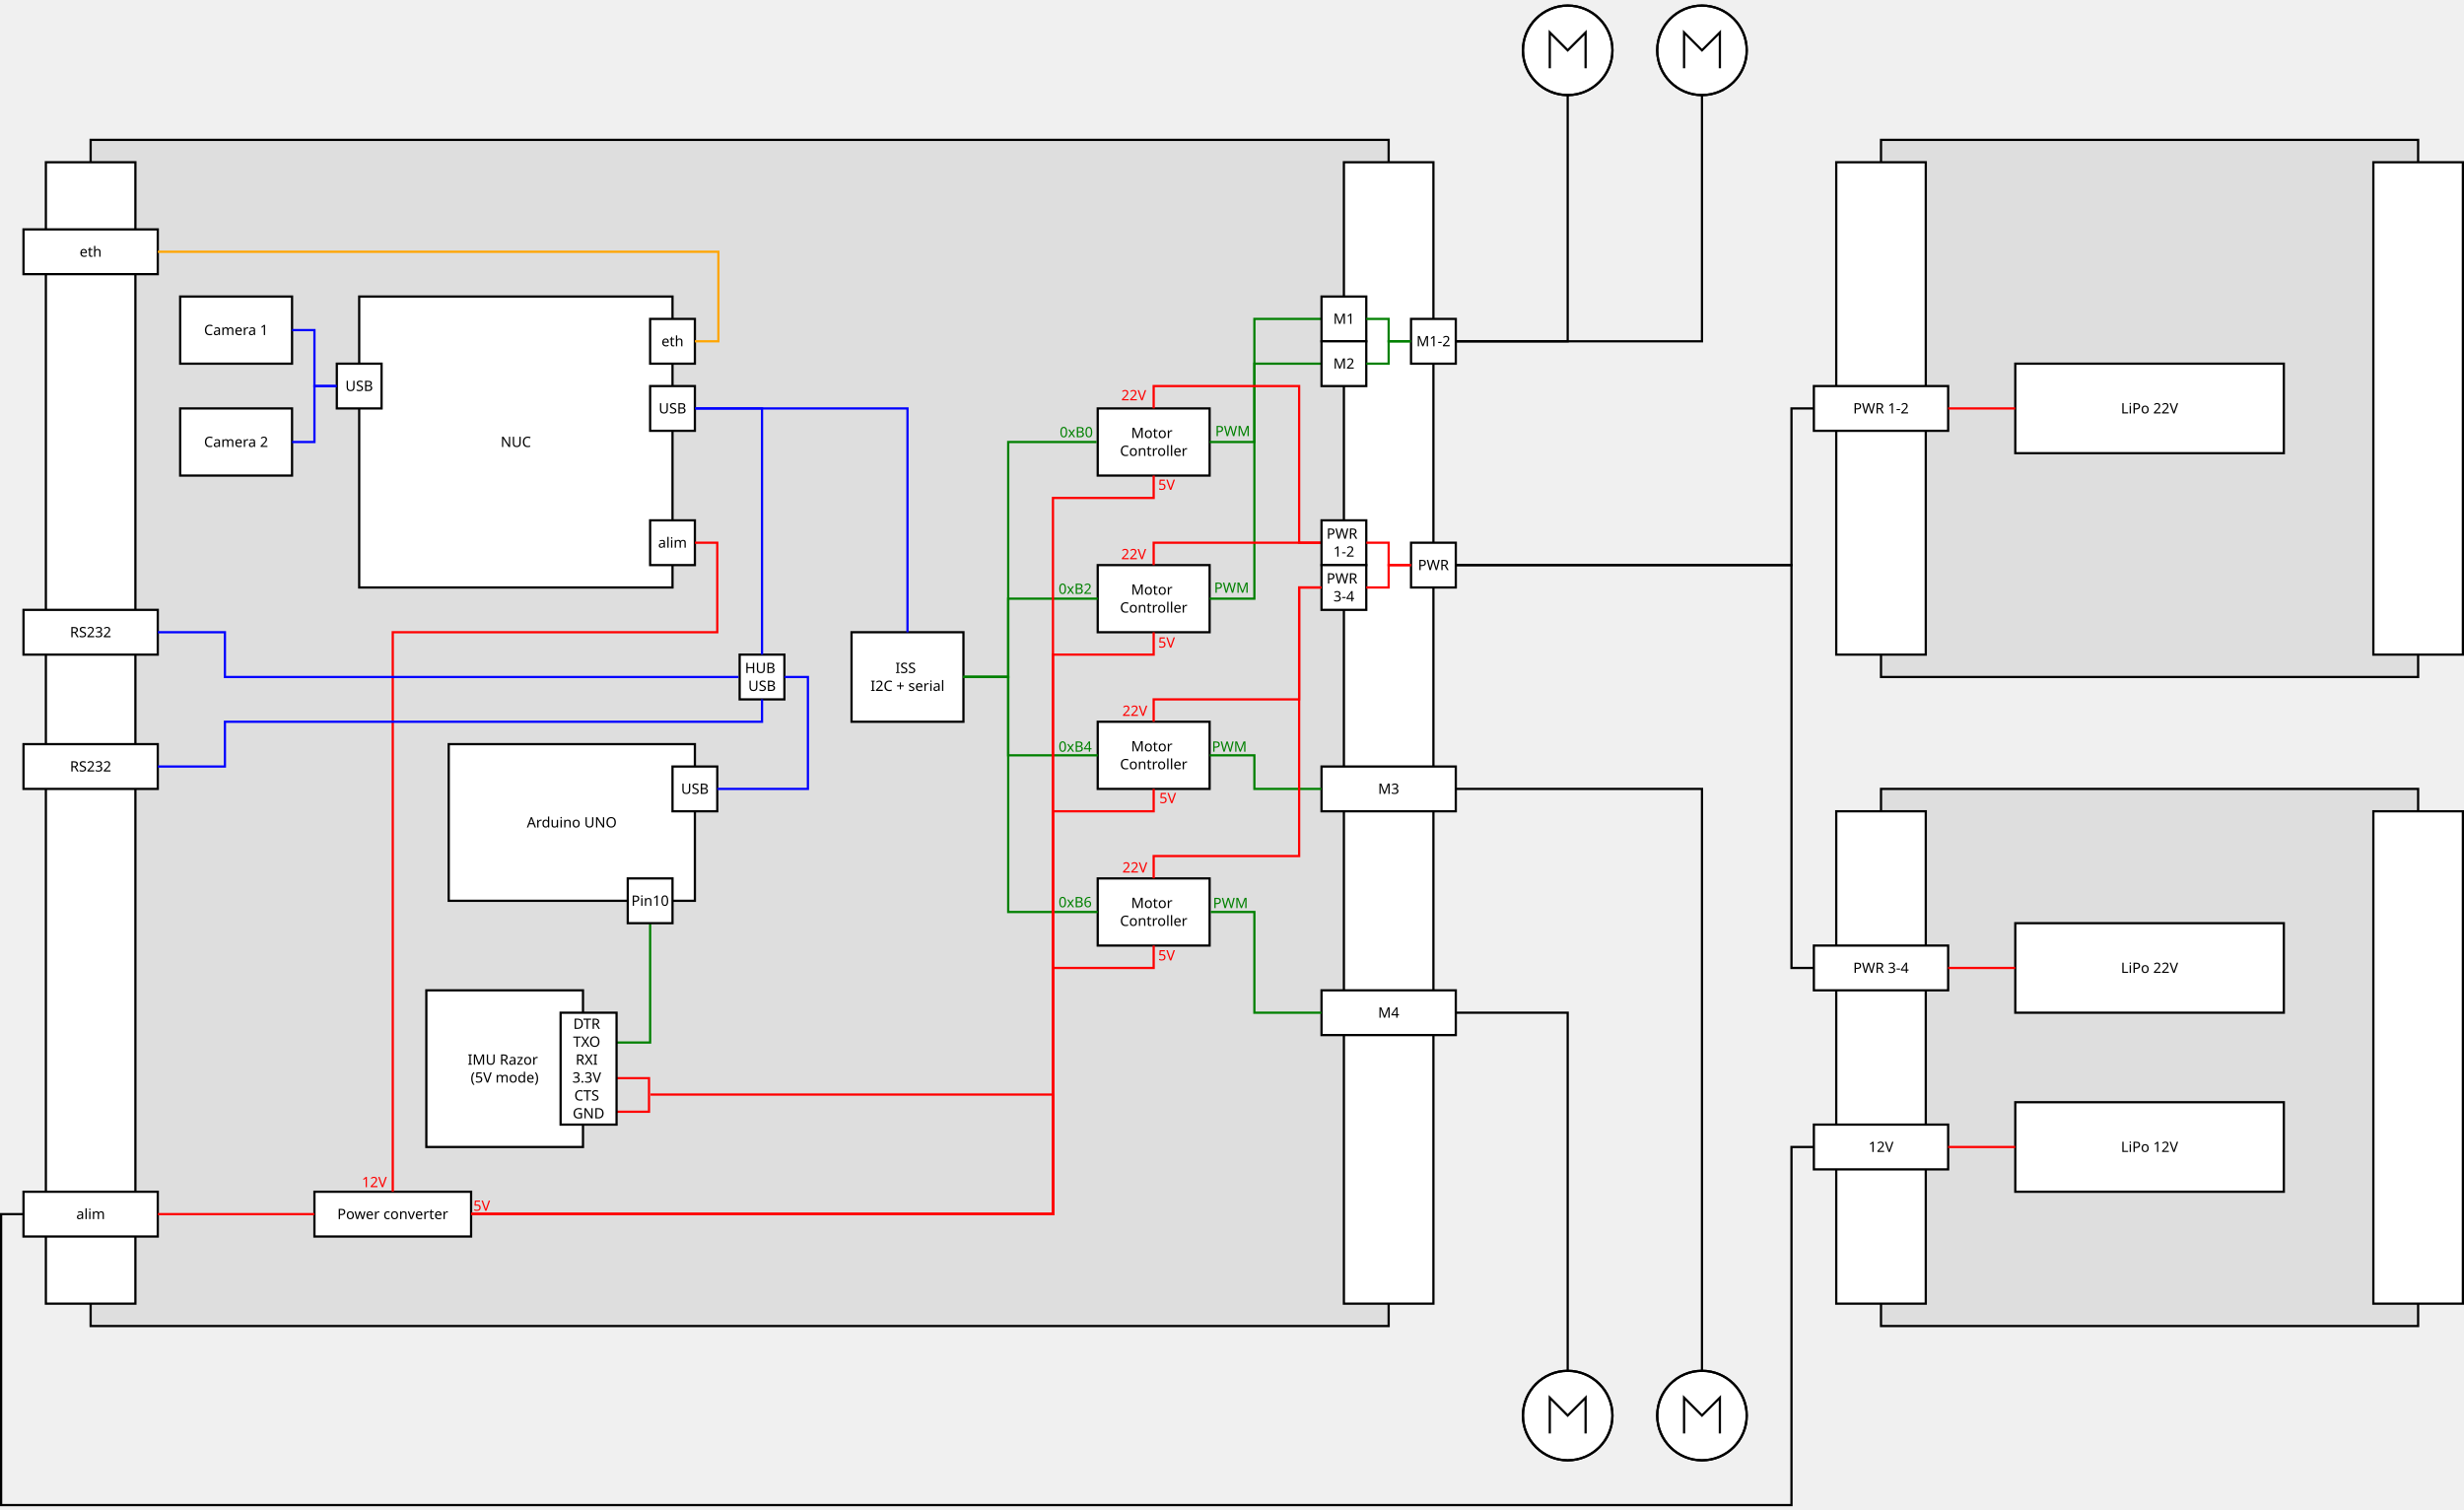
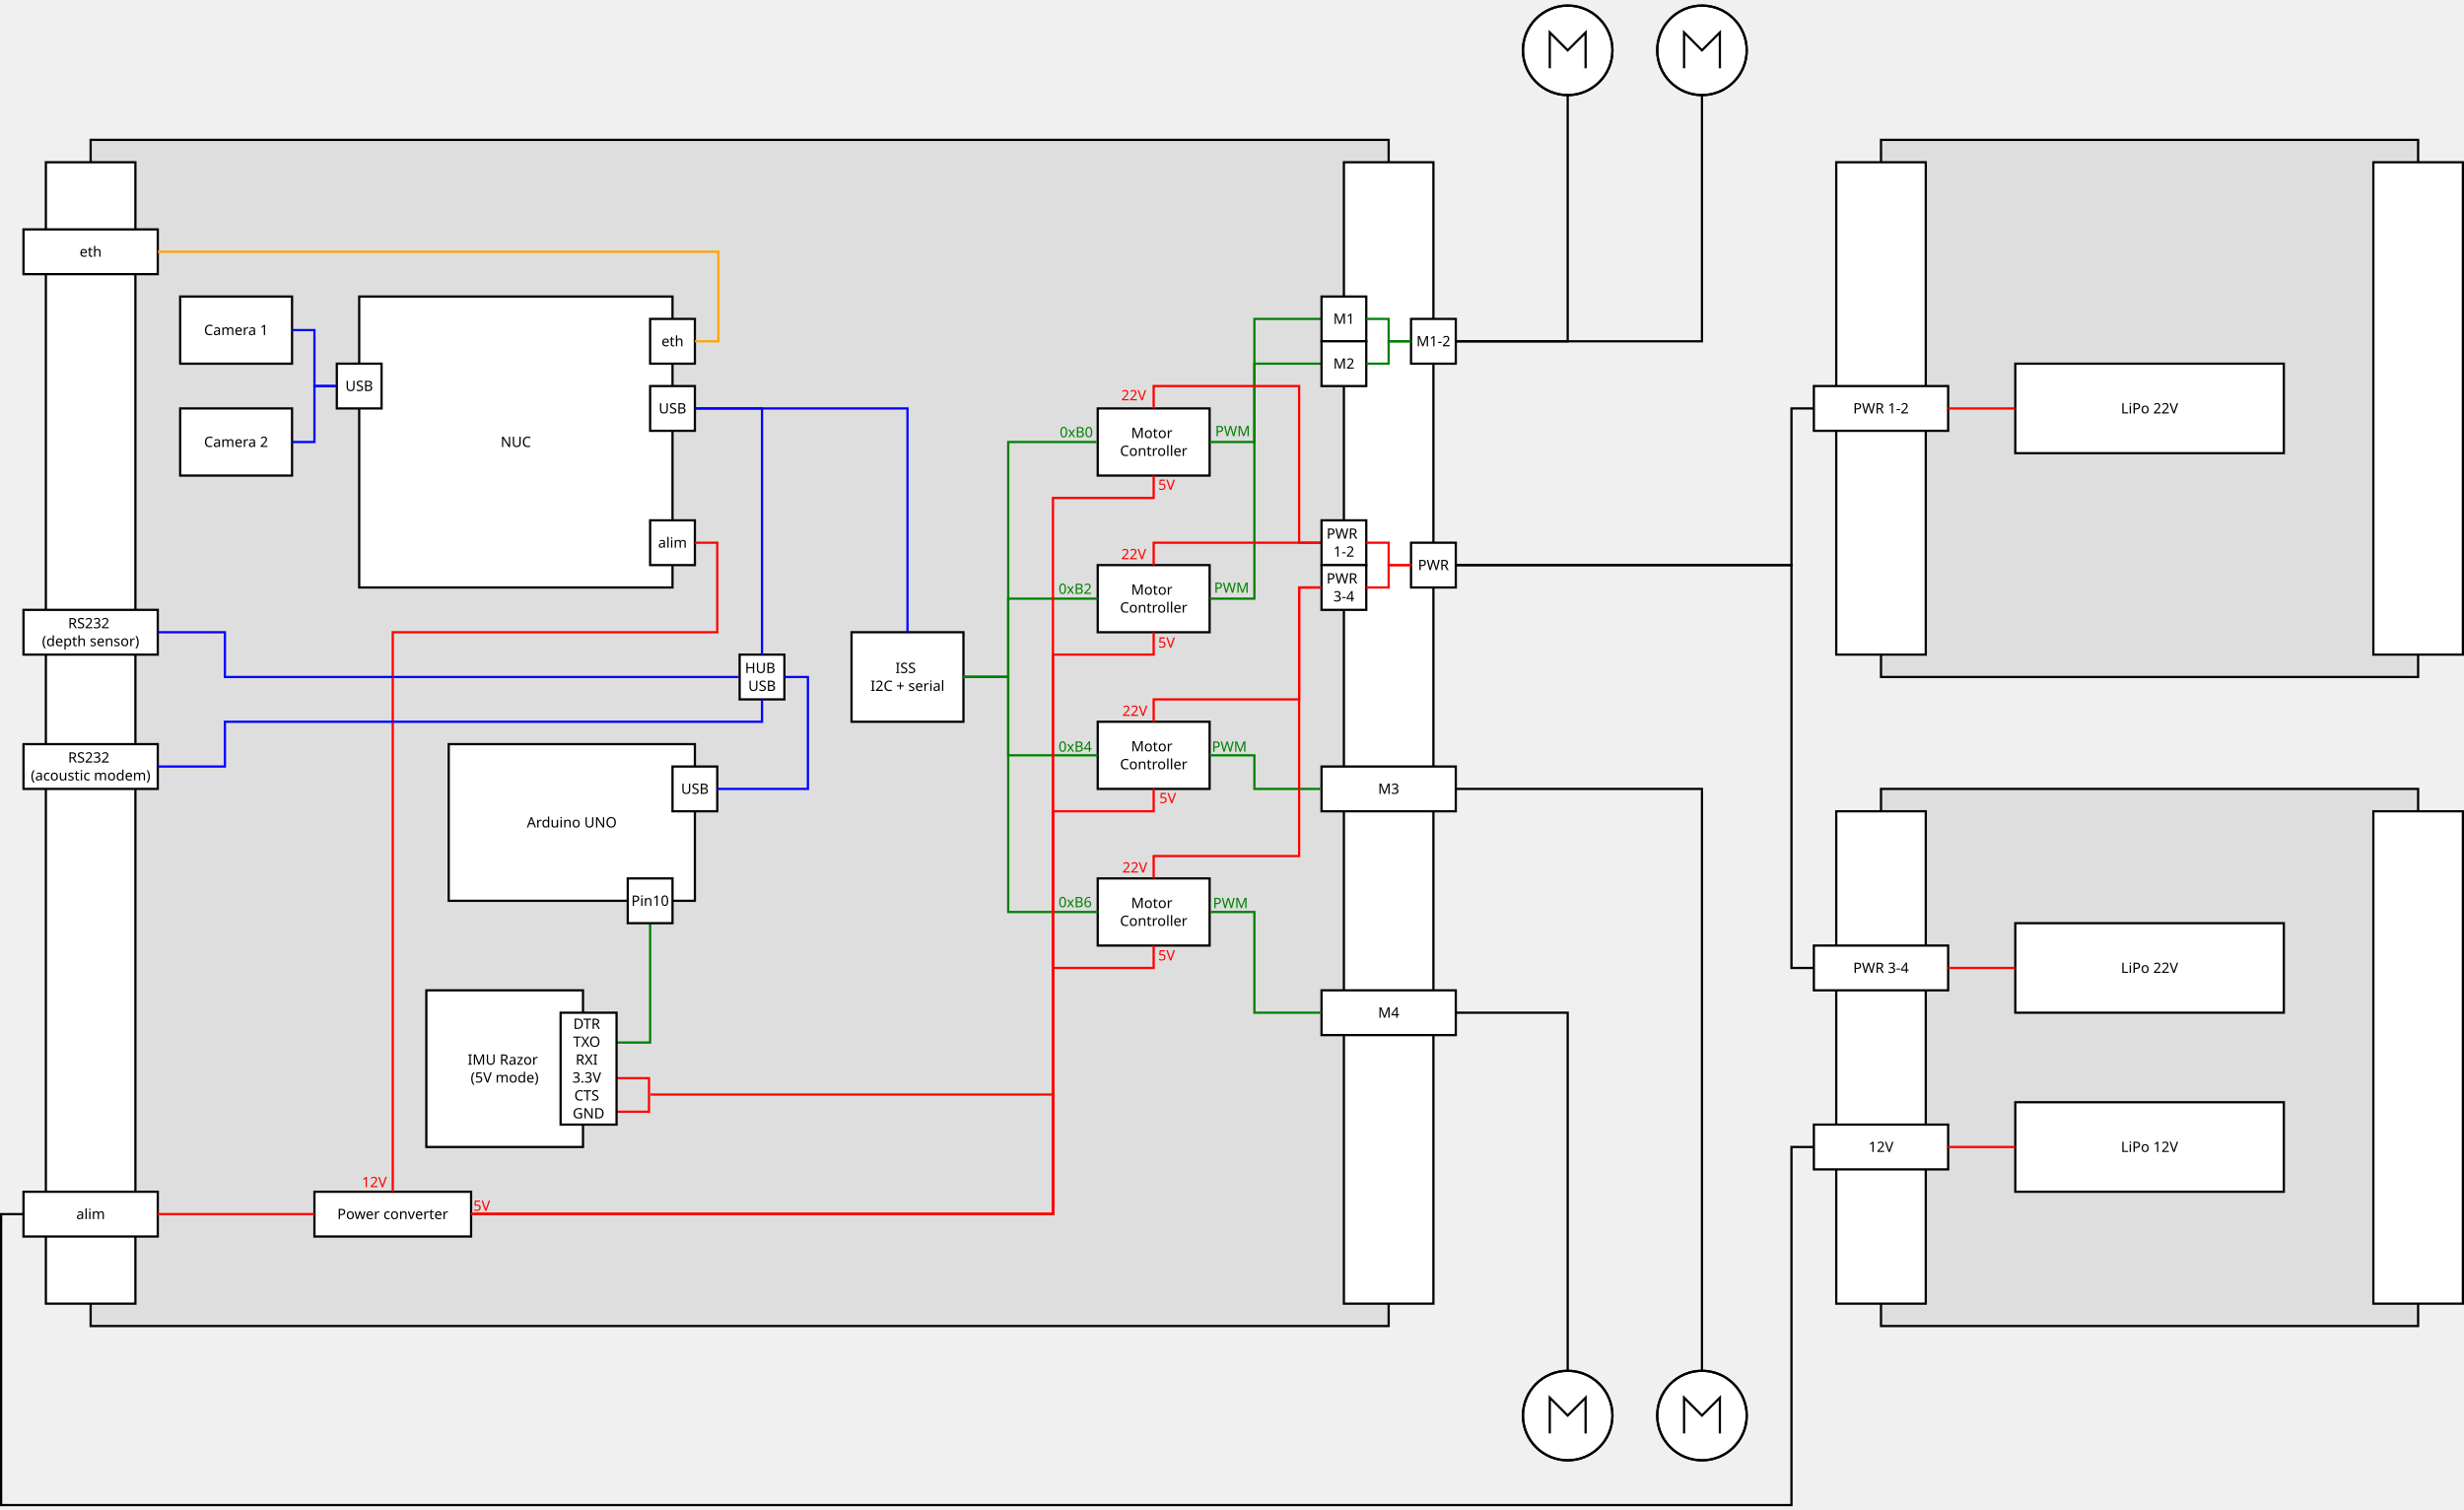
<svg xmlns="http://www.w3.org/2000/svg" width="111cm" height="68cm" viewBox="279 -102 2202 1343">
  <g>
    <rect style="fill: #dedede" x="1960" y="600" width="480" height="480" />
    <rect style="fill: none; fill-opacity:0; stroke-width: 2; stroke: #000000" x="1960" y="600" width="480" height="480" />
  </g>
  <g>
    <rect style="fill: #dedede" x="1960" y="20" width="480" height="480" />
    <rect style="fill: none; fill-opacity:0; stroke-width: 2; stroke: #000000" x="1960" y="20" width="480" height="480" />
  </g>
  <g>
    <rect style="fill: #dedede" x="360" y="20" width="1160" height="1060" />
    <rect style="fill: none; fill-opacity:0; stroke-width: 2; stroke: #000000" x="360" y="20" width="1160" height="1060" />
  </g>
  <polyline style="fill: none; fill-opacity:0; stroke-width: 2; stroke: #ff0000" points="825,858.5 859,858.5 859,888.5 823,888.5 " />
  <polyline style="fill: none; fill-opacity:0; stroke-width: 2; stroke: #008000" points="860,720 860,826.646 798.348,826.646 " />
  <g>
    <rect style="fill: #ffffff" x="600" y="160" width="280" height="260" />
    <rect style="fill: none; fill-opacity:0; stroke-width: 2; stroke: #000000" x="600" y="160" width="280" height="260" />
  </g>
  <text font-size="12.8" style="fill: #000000;text-anchor:middle;font-family:sans-serif;font-style:normal;font-weight:normal" x="740" y="294.45">
    <tspan x="740" y="294.45">NUC</tspan>
  </text>
  <g>
    <rect style="fill: #ffffff" x="580" y="220" width="40" height="40" />
    <rect style="fill: none; fill-opacity:0; stroke-width: 2; stroke: #000000" x="580" y="220" width="40" height="40" />
  </g>
  <text font-size="12.8" style="fill: #000000;text-anchor:middle;font-family:sans-serif;font-style:normal;font-weight:normal" x="600" y="244.45">
    <tspan x="600" y="244.45">USB</tspan>
  </text>
  <g>
    <rect style="fill: #ffffff" x="860" y="360" width="40" height="40" />
    <rect style="fill: none; fill-opacity:0; stroke-width: 2; stroke: #000000" x="860" y="360" width="40" height="40" />
  </g>
  <text font-size="12.8" style="fill: #000000;text-anchor:middle;font-family:sans-serif;font-style:normal;font-weight:normal" x="880" y="384.45">
    <tspan x="880" y="384.45">alim</tspan>
  </text>
  <g>
    <rect style="fill: #ffffff" x="860" y="180" width="40" height="40" />
    <rect style="fill: none; fill-opacity:0; stroke-width: 2; stroke: #000000" x="860" y="180" width="40" height="40" />
  </g>
  <text font-size="12.8" style="fill: #000000;text-anchor:middle;font-family:sans-serif;font-style:normal;font-weight:normal" x="880" y="204.45">
    <tspan x="880" y="204.45">eth</tspan>
  </text>
  <g>
    <rect style="fill: #ffffff" x="860" y="240" width="40" height="40" />
    <rect style="fill: none; fill-opacity:0; stroke-width: 2; stroke: #000000" x="860" y="240" width="40" height="40" />
  </g>
  <text font-size="12.8" style="fill: #000000;text-anchor:middle;font-family:sans-serif;font-style:normal;font-weight:normal" x="880" y="264.45">
    <tspan x="880" y="264.45">USB</tspan>
  </text>
  <g>
    <rect style="fill: #ffffff" x="940" y="480" width="40" height="40" />
    <rect style="fill: none; fill-opacity:0; stroke-width: 2; stroke: #000000" x="940" y="480" width="40" height="40" />
  </g>
  <text font-size="12.8" style="fill: #000000;text-anchor:middle;font-family:sans-serif;font-style:normal;font-weight:normal" x="960" y="496.45">
    <tspan x="960" y="496.45">HUB</tspan>
    <tspan x="960" y="512.45">USB</tspan>
  </text>
  <g>
    <rect style="fill: #ffffff" x="320" y="40" width="80" height="1020" />
    <rect style="fill: none; fill-opacity:0; stroke-width: 2; stroke: #000000" x="320" y="40" width="80" height="1020" />
  </g>
  <g>
    <rect style="fill: #ffffff" x="300" y="100" width="120" height="40" />
    <rect style="fill: none; fill-opacity:0; stroke-width: 2; stroke: #000000" x="300" y="100" width="120" height="40" />
  </g>
  <text font-size="12.8" style="fill: #000000;text-anchor:middle;font-family:sans-serif;font-style:normal;font-weight:normal" x="360" y="124.45">
    <tspan x="360" y="124.45">eth</tspan>
  </text>
  <polyline style="fill: none; fill-opacity:0; stroke-width: 2; stroke: #ffa500" points="420,120 921,120 921,200 900,200 " />
  <g>
    <rect style="fill: #ffffff" x="680" y="560" width="220" height="140" />
    <rect style="fill: none; fill-opacity:0; stroke-width: 2; stroke: #000000" x="680" y="560" width="220" height="140" />
  </g>
  <text font-size="12.8" style="fill: #000000;text-anchor:middle;font-family:sans-serif;font-style:normal;font-weight:normal" x="790" y="634.45">
    <tspan x="790" y="634.45">Arduino UNO</tspan>
  </text>
  <g>
    <rect style="fill: #ffffff" x="880" y="580" width="40" height="40" />
    <rect style="fill: none; fill-opacity:0; stroke-width: 2; stroke: #000000" x="880" y="580" width="40" height="40" />
  </g>
  <text font-size="12.8" style="fill: #000000;text-anchor:middle;font-family:sans-serif;font-style:normal;font-weight:normal" x="900" y="604.45">
    <tspan x="900" y="604.45">USB</tspan>
  </text>
  <polyline style="fill: none; fill-opacity:0; stroke-width: 2; stroke: #0000ff" points="980,500 1001,500 1001,600 920,600 " />
  <g>
    <rect style="fill: #ffffff" x="840" y="680" width="40" height="40" />
    <rect style="fill: none; fill-opacity:0; stroke-width: 2; stroke: #000000" x="840" y="680" width="40" height="40" />
  </g>
  <text font-size="12.8" style="fill: #000000;text-anchor:middle;font-family:sans-serif;font-style:normal;font-weight:normal" x="860" y="704.45">
    <tspan x="860" y="704.45">Pin10</tspan>
  </text>
  <text font-size="12.8" style="fill: #000000;text-anchor:start;font-family:sans-serif;font-style:normal;font-weight:normal" x="740" y="290">
    <tspan x="740" y="290" />
  </text>
  <g>
    <rect style="fill: #ffffff" x="660" y="780" width="140" height="140" />
    <rect style="fill: none; fill-opacity:0; stroke-width: 2; stroke: #000000" x="660" y="780" width="140" height="140" />
  </g>
  <g>
    <rect style="fill: #ffffff" x="780" y="800" width="50" height="100" />
    <rect style="fill: none; fill-opacity:0; stroke-width: 2; stroke: #000000" x="780" y="800" width="50" height="100" />
  </g>
  <text font-size="12.8" style="fill: #000000;text-anchor:middle;font-family:sans-serif;font-style:normal;font-weight:normal" x="805" y="814.45">
    <tspan x="805" y="814.45">DTR</tspan>
    <tspan x="805" y="830.45">TXO</tspan>
    <tspan x="805" y="846.45">RXI</tspan>
    <tspan x="805" y="862.45">3.3V</tspan>
    <tspan x="805" y="878.45">CTS</tspan>
    <tspan x="805" y="894.45">GND</tspan>
  </text>
  <g>
    <rect style="fill: #ffffff" x="440" y="160" width="100" height="60" />
    <rect style="fill: none; fill-opacity:0; stroke-width: 2; stroke: #000000" x="440" y="160" width="100" height="60" />
  </g>
  <text font-size="12.8" style="fill: #000000;text-anchor:middle;font-family:sans-serif;font-style:normal;font-weight:normal" x="490" y="194.45">
    <tspan x="490" y="194.45">Camera 1</tspan>
  </text>
  <g>
    <rect style="fill: #ffffff" x="440" y="260" width="100" height="60" />
    <rect style="fill: none; fill-opacity:0; stroke-width: 2; stroke: #000000" x="440" y="260" width="100" height="60" />
  </g>
  <text font-size="12.8" style="fill: #000000;text-anchor:middle;font-family:sans-serif;font-style:normal;font-weight:normal" x="490" y="294.45">
    <tspan x="490" y="294.45">Camera 2</tspan>
  </text>
  <polyline style="fill: none; fill-opacity:0; stroke-width: 2; stroke: #0000ff" points="540,190 560,190 560,240 579.023,240 " />
  <polyline style="fill: none; fill-opacity:0; stroke-width: 2; stroke: #0000ff" points="540,290 560,290 560,240 580,240 " />
  <g>
    <rect style="fill: #ffffff" x="300" y="560" width="120" height="40" />
    <rect style="fill: none; fill-opacity:0; stroke-width: 2; stroke: #000000" x="300" y="560" width="120" height="40" />
  </g>
  <g>
    <rect style="fill: #ffffff" x="300" y="960" width="120" height="40" />
    <rect style="fill: none; fill-opacity:0; stroke-width: 2; stroke: #000000" x="300" y="960" width="120" height="40" />
  </g>
  <text font-size="12.8" style="fill: #000000;text-anchor:middle;font-family:sans-serif;font-style:normal;font-weight:normal" x="360" y="984.45">
    <tspan x="360" y="984.45">alim</tspan>
  </text>
  <g>
    <rect style="fill: #ffffff" x="560" y="960" width="140" height="40" />
    <rect style="fill: none; fill-opacity:0; stroke-width: 2; stroke: #000000" x="560" y="960" width="140" height="40" />
  </g>
  <text font-size="12.8" style="fill: #000000;text-anchor:middle;font-family:sans-serif;font-style:normal;font-weight:normal" x="630" y="984.45">
    <tspan x="630" y="984.45">Power converter</tspan>
  </text>
  <line style="fill: none; fill-opacity:0; stroke-width: 2; stroke: #ff0000" x1="420" y1="980" x2="560" y2="980" />
  <text font-size="12.8" style="fill: #000000;text-anchor:middle;font-family:sans-serif;font-style:normal;font-weight:normal" x="730" y="846.45">
    <tspan x="730" y="846.45">IMU Razor</tspan>
    <tspan x="730" y="862.45">(5V mode)</tspan>
  </text>
  <polyline style="fill: none; fill-opacity:0; stroke-width: 2; stroke: #ff0000" points="700,980 1220,980 1220,873.146 860.348,873.146 " />
-   <text font-size="12.8" style="fill: #000000;text-anchor:middle;font-family:sans-serif;font-style:normal;font-weight:normal" x="360" y="584.45">
-     <tspan x="360" y="584.45">RS232</tspan>
-   </text>
  <g>
    <rect style="fill: #ffffff" x="300" y="440" width="120" height="40" />
    <rect style="fill: none; fill-opacity:0; stroke-width: 2; stroke: #000000" x="300" y="440" width="120" height="40" />
  </g>
-   <text font-size="12.8" style="fill: #000000;text-anchor:middle;font-family:sans-serif;font-style:normal;font-weight:normal" x="360" y="464.45">
-     <tspan x="360" y="464.45">RS232</tspan>
-   </text>
  <polyline style="fill: none; fill-opacity:0; stroke-width: 2; stroke: #ff0000" points="900,380 920,380 920,460 630,460 630,960 " />
  <g>
    <rect style="fill: #ffffff" x="1040" y="460" width="100" height="80" />
    <rect style="fill: none; fill-opacity:0; stroke-width: 2; stroke: #000000" x="1040" y="460" width="100" height="80" />
  </g>
  <polyline style="fill: none; fill-opacity:0; stroke-width: 2; stroke: #0000ff" points="901.001,260 1090,260 1090,460 " />
  <text font-size="12.8" style="fill: #000000;text-anchor:middle;font-family:sans-serif;font-style:normal;font-weight:normal" x="1090" y="496.45">
    <tspan x="1090" y="496.45">ISS</tspan>
    <tspan x="1090" y="512.45">I2C + serial</tspan>
  </text>
  <g>
    <rect style="fill: #ffffff" x="1260" y="260" width="100" height="60" />
    <rect style="fill: none; fill-opacity:0; stroke-width: 2; stroke: #000000" x="1260" y="260" width="100" height="60" />
  </g>
  <text font-size="12.8" style="fill: #000000;text-anchor:middle;font-family:sans-serif;font-style:normal;font-weight:normal" x="1310" y="286.45">
    <tspan x="1310" y="286.45">Motor</tspan>
    <tspan x="1310" y="302.45">Controller</tspan>
  </text>
  <g>
    <rect style="fill: #ffffff" x="1260" y="400" width="100" height="60" />
    <rect style="fill: none; fill-opacity:0; stroke-width: 2; stroke: #000000" x="1260" y="400" width="100" height="60" />
  </g>
  <text font-size="12.8" style="fill: #000000;text-anchor:middle;font-family:sans-serif;font-style:normal;font-weight:normal" x="1310" y="426.45">
    <tspan x="1310" y="426.45">Motor</tspan>
    <tspan x="1310" y="442.45">Controller</tspan>
  </text>
  <g>
    <rect style="fill: #ffffff" x="1260" y="540" width="100" height="60" />
    <rect style="fill: none; fill-opacity:0; stroke-width: 2; stroke: #000000" x="1260" y="540" width="100" height="60" />
  </g>
  <text font-size="12.8" style="fill: #000000;text-anchor:middle;font-family:sans-serif;font-style:normal;font-weight:normal" x="1310" y="566.45">
    <tspan x="1310" y="566.45">Motor</tspan>
    <tspan x="1310" y="582.45">Controller</tspan>
  </text>
  <g>
    <rect style="fill: #ffffff" x="1260" y="680" width="100" height="60" />
    <rect style="fill: none; fill-opacity:0; stroke-width: 2; stroke: #000000" x="1260" y="680" width="100" height="60" />
  </g>
  <text font-size="12.8" style="fill: #000000;text-anchor:middle;font-family:sans-serif;font-style:normal;font-weight:normal" x="1310" y="706.45">
    <tspan x="1310" y="706.45">Motor</tspan>
    <tspan x="1310" y="722.45">Controller</tspan>
  </text>
  <polyline style="fill: none; fill-opacity:0; stroke-width: 2; stroke: #008000" points="1140,500 1180,500 1180,290 1259.01,290 " />
  <polyline style="fill: none; fill-opacity:0; stroke-width: 2; stroke: #008000" points="1140,500 1180,500 1180,430 1260,430 " />
  <polyline style="fill: none; fill-opacity:0; stroke-width: 2; stroke: #008000" points="1140,500 1180,500 1180,570 1260,570 " />
  <polyline style="fill: none; fill-opacity:0; stroke-width: 2; stroke: #008000" points="1140,500 1180,500 1180,710 1260,710 " />
  <polyline style="fill: none; fill-opacity:0; stroke-width: 2; stroke: #ff0000" points="700,980 1220,980 1220,760 1310,760 1310,740 " />
  <polyline style="fill: none; fill-opacity:0; stroke-width: 2; stroke: #ff0000" points="700,980 1220,980 1220,620 1310,620 1310,600 " />
  <polyline style="fill: none; fill-opacity:0; stroke-width: 2; stroke: #ff0000" points="700,980 1220,980 1220,480 1310,480 1310,460 " />
  <polyline style="fill: none; fill-opacity:0; stroke-width: 2; stroke: #ff0000" points="700,980 1220,980 1220,340 1310,340 1310,320 " />
  <g>
    <rect style="fill: #ffffff" x="1480" y="40" width="80" height="1020" />
    <rect style="fill: none; fill-opacity:0; stroke-width: 2; stroke: #000000" x="1480" y="40" width="80" height="1020" />
  </g>
  <g>
    <rect style="fill: #ffffff" x="1540" y="380" width="40" height="40" />
    <rect style="fill: none; fill-opacity:0; stroke-width: 2; stroke: #000000" x="1540" y="380" width="40" height="40" />
  </g>
  <text font-size="12.8" style="fill: #000000;text-anchor:middle;font-family:sans-serif;font-style:normal;font-weight:normal" x="1560" y="404.45">
    <tspan x="1560" y="404.45">PWR</tspan>
  </text>
  <g>
    <rect style="fill: #ffffff" x="1460" y="780" width="120" height="40" />
    <rect style="fill: none; fill-opacity:0; stroke-width: 2; stroke: #000000" x="1460" y="780" width="120" height="40" />
  </g>
  <g>
    <rect style="fill: #ffffff" x="1540" y="180" width="40" height="40" />
    <rect style="fill: none; fill-opacity:0; stroke-width: 2; stroke: #000000" x="1540" y="180" width="40" height="40" />
  </g>
  <g>
    <rect style="fill: #ffffff" x="1460" y="580" width="120" height="40" />
    <rect style="fill: none; fill-opacity:0; stroke-width: 2; stroke: #000000" x="1460" y="580" width="120" height="40" />
  </g>
  <text font-size="12.8" style="fill: #000000;text-anchor:middle;font-family:sans-serif;font-style:normal;font-weight:normal" x="1560" y="204.45">
    <tspan x="1560" y="204.45">M1-2</tspan>
  </text>
  <text font-size="12.8" style="fill: #000000;text-anchor:middle;font-family:sans-serif;font-style:normal;font-weight:normal" x="1520" y="604.45">
    <tspan x="1520" y="604.45">M3</tspan>
  </text>
  <text font-size="12.8" style="fill: #000000;text-anchor:middle;font-family:sans-serif;font-style:normal;font-weight:normal" x="1520" y="804.45">
    <tspan x="1520" y="804.45">M4</tspan>
  </text>
  <polyline style="fill: none; fill-opacity:0; stroke-width: 2; stroke: #008000" points="1360,290 1400,290 1400,220 1460,220 " />
  <polyline style="fill: none; fill-opacity:0; stroke-width: 2; stroke: #008000" points="1360,430 1400,430 1400,180 1460,180 " />
  <polyline style="fill: none; fill-opacity:0; stroke-width: 2; stroke: #008000" points="1360,570 1400,570 1400,600 1460,600 " />
  <polyline style="fill: none; fill-opacity:0; stroke-width: 2; stroke: #008000" points="1361,710 1400,710 1400,800 1460,800 " />
  <polyline style="fill: none; fill-opacity:0; stroke-width: 2; stroke: #ff0000" points="1460,380 1440,380 1440,240 1310,240 1310,260 " />
  <polyline style="fill: none; fill-opacity:0; stroke-width: 2; stroke: #ff0000" points="1460,380 1440,380 1440,380 1310,380 1310,400 " />
  <g>
    <rect style="fill: #ffffff" x="1460" y="160" width="40" height="40" />
    <rect style="fill: none; fill-opacity:0; stroke-width: 2; stroke: #000000" x="1460" y="160" width="40" height="40" />
  </g>
  <g>
    <rect style="fill: #ffffff" x="1460" y="200" width="40" height="40" />
    <rect style="fill: none; fill-opacity:0; stroke-width: 2; stroke: #000000" x="1460" y="200" width="40" height="40" />
  </g>
  <text font-size="12.8" style="fill: #000000;text-anchor:middle;font-family:sans-serif;font-style:normal;font-weight:normal" x="1480" y="184.45">
    <tspan x="1480" y="184.45">M1</tspan>
  </text>
  <text font-size="12.8" style="fill: #000000;text-anchor:middle;font-family:sans-serif;font-style:normal;font-weight:normal" x="1480" y="224.45">
    <tspan x="1480" y="224.45">M2</tspan>
  </text>
  <g>
    <rect style="fill: #ffffff" x="1460" y="360" width="40" height="40" />
    <rect style="fill: none; fill-opacity:0; stroke-width: 2; stroke: #000000" x="1460" y="360" width="40" height="40" />
  </g>
  <g>
    <rect style="fill: #ffffff" x="1460" y="400" width="40" height="40" />
    <rect style="fill: none; fill-opacity:0; stroke-width: 2; stroke: #000000" x="1460" y="400" width="40" height="40" />
  </g>
  <text font-size="12.8" style="fill: #000000;text-anchor:middle;font-family:sans-serif;font-style:normal;font-weight:normal" x="1480" y="376.45">
    <tspan x="1480" y="376.45">PWR</tspan>
    <tspan x="1480" y="392.45">1-2</tspan>
  </text>
  <text font-size="12.8" style="fill: #000000;text-anchor:middle;font-family:sans-serif;font-style:normal;font-weight:normal" x="1480" y="416.45">
    <tspan x="1480" y="416.45">PWR</tspan>
    <tspan x="1480" y="432.45">3-4</tspan>
  </text>
  <polyline style="fill: none; fill-opacity:0; stroke-width: 2; stroke: #008000" points="1500,180 1520,180 1520,200 1539.02,200 " />
  <polyline style="fill: none; fill-opacity:0; stroke-width: 2; stroke: #008000" points="1500,220 1520,220 1520,200 1540,200 " />
  <polyline style="fill: none; fill-opacity:0; stroke-width: 2; stroke: #ff0000" points="1500,380 1520,380 1520,400 1540,400 " />
  <polyline style="fill: none; fill-opacity:0; stroke-width: 2; stroke: #ff0000" points="1500,420 1520,420 1520,400 1540,400 " />
  <polyline style="fill: none; fill-opacity:0; stroke-width: 2; stroke: #ff0000" points="1460,420 1440,420 1440,520 1310,520 1310,540 " />
  <polyline style="fill: none; fill-opacity:0; stroke-width: 2; stroke: #ff0000" points="1460,420 1440,420 1440,660 1310,660 1310,680 " />
  <g>
    <rect style="fill: #ffffff" x="1920" y="40" width="80" height="440" />
    <rect style="fill: none; fill-opacity:0; stroke-width: 2; stroke: #000000" x="1920" y="40" width="80" height="440" />
  </g>
  <g>
    <rect style="fill: #ffffff" x="2080" y="220" width="240" height="80" />
    <rect style="fill: none; fill-opacity:0; stroke-width: 2; stroke: #000000" x="2080" y="220" width="240" height="80" />
  </g>
  <text font-size="12.8" style="fill: #000000;text-anchor:middle;font-family:sans-serif;font-style:normal;font-weight:normal" x="2200" y="264.45">
    <tspan x="2200" y="264.45">LiPo 22V</tspan>
  </text>
  <g>
    <rect style="fill: #ffffff" x="1900" y="240" width="120" height="40" />
    <rect style="fill: none; fill-opacity:0; stroke-width: 2; stroke: #000000" x="1900" y="240" width="120" height="40" />
  </g>
  <text font-size="12.8" style="fill: #000000;text-anchor:middle;font-family:sans-serif;font-style:normal;font-weight:normal" x="1960" y="264.45">
    <tspan x="1960" y="264.45">PWR 1-2</tspan>
  </text>
  <g>
    <rect style="fill: #ffffff" x="2400" y="40" width="80" height="440" />
    <rect style="fill: none; fill-opacity:0; stroke-width: 2; stroke: #000000" x="2400" y="40" width="80" height="440" />
  </g>
  <g>
    <rect style="fill: #ffffff" x="1920" y="620" width="80" height="440" />
    <rect style="fill: none; fill-opacity:0; stroke-width: 2; stroke: #000000" x="1920" y="620" width="80" height="440" />
  </g>
  <g>
    <rect style="fill: #ffffff" x="2080" y="720" width="240" height="80" />
    <rect style="fill: none; fill-opacity:0; stroke-width: 2; stroke: #000000" x="2080" y="720" width="240" height="80" />
  </g>
  <text font-size="12.8" style="fill: #000000;text-anchor:middle;font-family:sans-serif;font-style:normal;font-weight:normal" x="2200" y="764.45">
    <tspan x="2200" y="764.45">LiPo 22V</tspan>
  </text>
  <g>
    <rect style="fill: #ffffff" x="1900" y="740" width="120" height="40" />
    <rect style="fill: none; fill-opacity:0; stroke-width: 2; stroke: #000000" x="1900" y="740" width="120" height="40" />
  </g>
  <g>
    <rect style="fill: #ffffff" x="2400" y="620" width="80" height="440" />
    <rect style="fill: none; fill-opacity:0; stroke-width: 2; stroke: #000000" x="2400" y="620" width="80" height="440" />
  </g>
  <text font-size="12.8" style="fill: #000000;text-anchor:middle;font-family:sans-serif;font-style:normal;font-weight:normal" x="1960" y="764.45">
    <tspan x="1960" y="764.45">PWR 3-4</tspan>
  </text>
  <polyline style="fill: none; fill-opacity:0; stroke-width: 2; stroke: #000000" points="1580,400 1880,400 1880,260 1900,260 " />
  <polyline style="fill: none; fill-opacity:0; stroke-width: 2; stroke: #000000" points="1580,400 1880,400 1880,760 1900,760 " />
  <g>
    <ellipse style="fill: #ffffff" cx="1680" cy="-60" rx="40" ry="40" />
    <ellipse style="fill: none; fill-opacity:0; stroke-width: 2; stroke: #000000" cx="1680" cy="-60" rx="40" ry="40" />
    <ellipse style="fill: none; fill-opacity:0; stroke-width: 2; stroke: #000000" cx="1680" cy="-60" rx="40" ry="40" />
    <polyline style="fill: none; fill-opacity:0; stroke-width: 2; stroke: #000000" points="1664,-44 1664,-76 1680,-60 1696,-76 1696,-44 " />
  </g>
  <g>
    <ellipse style="fill: #ffffff" cx="1800" cy="-60" rx="40" ry="40" />
    <ellipse style="fill: none; fill-opacity:0; stroke-width: 2; stroke: #000000" cx="1800" cy="-60" rx="40" ry="40" />
    <ellipse style="fill: none; fill-opacity:0; stroke-width: 2; stroke: #000000" cx="1800" cy="-60" rx="40" ry="40" />
    <polyline style="fill: none; fill-opacity:0; stroke-width: 2; stroke: #000000" points="1784,-44 1784,-76 1800,-60 1816,-76 1816,-44 " />
  </g>
  <g>
    <ellipse style="fill: #ffffff" cx="1680" cy="1160" rx="40" ry="40" />
    <ellipse style="fill: none; fill-opacity:0; stroke-width: 2; stroke: #000000" cx="1680" cy="1160" rx="40" ry="40" />
    <ellipse style="fill: none; fill-opacity:0; stroke-width: 2; stroke: #000000" cx="1680" cy="1160" rx="40" ry="40" />
    <polyline style="fill: none; fill-opacity:0; stroke-width: 2; stroke: #000000" points="1664,1176 1664,1144 1680,1160 1696,1144 1696,1176 " />
  </g>
  <g>
    <ellipse style="fill: #ffffff" cx="1800" cy="1160" rx="40" ry="40" />
    <ellipse style="fill: none; fill-opacity:0; stroke-width: 2; stroke: #000000" cx="1800" cy="1160" rx="40" ry="40" />
    <ellipse style="fill: none; fill-opacity:0; stroke-width: 2; stroke: #000000" cx="1800" cy="1160" rx="40" ry="40" />
    <polyline style="fill: none; fill-opacity:0; stroke-width: 2; stroke: #000000" points="1784,1176 1784,1144 1800,1160 1816,1144 1816,1176 " />
  </g>
  <polyline style="fill: none; fill-opacity:0; stroke-width: 2; stroke: #000000" points="1580,200 1680,200 1680,-20 " />
  <polyline style="fill: none; fill-opacity:0; stroke-width: 2; stroke: #000000" points="1580,600 1800,600 1800,1060 1800,1060 1800,1120 " />
  <line style="fill: none; fill-opacity:0; stroke-width: 2; stroke: #ff0000" x1="2020" y1="260" x2="2080" y2="260" />
  <line style="fill: none; fill-opacity:0; stroke-width: 2; stroke: #ff0000" x1="2020" y1="760" x2="2080" y2="760" />
  <text font-size="12.8" style="fill: #ff0000;text-anchor:start;font-family:sans-serif;font-style:normal;font-weight:normal" x="1281" y="252.75">
    <tspan x="1281" y="252.75">22V</tspan>
  </text>
  <text font-size="12.8" style="fill: #ff0000;text-anchor:start;font-family:sans-serif;font-style:normal;font-weight:normal" x="1281" y="394.75">
    <tspan x="1281" y="394.75">22V</tspan>
  </text>
  <text font-size="12.8" style="fill: #ff0000;text-anchor:start;font-family:sans-serif;font-style:normal;font-weight:normal" x="1282" y="534.75">
    <tspan x="1282" y="534.75">22V</tspan>
  </text>
  <text font-size="12.8" style="fill: #ff0000;text-anchor:start;font-family:sans-serif;font-style:normal;font-weight:normal" x="1282" y="674.75">
    <tspan x="1282" y="674.75">22V</tspan>
  </text>
  <text font-size="12.8" style="fill: #ff0000;text-anchor:start;font-family:sans-serif;font-style:normal;font-weight:normal" x="1314" y="332.75">
    <tspan x="1314" y="332.75">5V</tspan>
  </text>
  <text font-size="12.8" style="fill: #ff0000;text-anchor:start;font-family:sans-serif;font-style:normal;font-weight:normal" x="1314" y="473.75">
    <tspan x="1314" y="473.75">5V</tspan>
  </text>
  <text font-size="12.8" style="fill: #ff0000;text-anchor:start;font-family:sans-serif;font-style:normal;font-weight:normal" x="1315" y="612.75">
    <tspan x="1315" y="612.75">5V</tspan>
  </text>
  <text font-size="12.8" style="fill: #ff0000;text-anchor:start;font-family:sans-serif;font-style:normal;font-weight:normal" x="1314" y="753.25">
    <tspan x="1314" y="753.25">5V</tspan>
  </text>
  <text font-size="12.8" style="fill: #008000;text-anchor:start;font-family:sans-serif;font-style:normal;font-weight:normal" x="1226" y="285.75">
    <tspan x="1226" y="285.75">0xB0</tspan>
  </text>
  <text font-size="12.8" style="fill: #008000;text-anchor:start;font-family:sans-serif;font-style:normal;font-weight:normal" x="1225" y="425.75">
    <tspan x="1225" y="425.75">0xB2</tspan>
  </text>
  <text font-size="12.8" style="fill: #008000;text-anchor:start;font-family:sans-serif;font-style:normal;font-weight:normal" x="1225" y="566.75">
    <tspan x="1225" y="566.75">0xB4</tspan>
  </text>
  <text font-size="12.8" style="fill: #008000;text-anchor:start;font-family:sans-serif;font-style:normal;font-weight:normal" x="1225" y="705.75">
    <tspan x="1225" y="705.75">0xB6</tspan>
  </text>
  <text font-size="12.8" style="fill: #008000;text-anchor:start;font-family:sans-serif;font-style:normal;font-weight:normal" x="1365" y="284.75">
    <tspan x="1365" y="284.75">PWM</tspan>
  </text>
  <text font-size="12.8" style="fill: #008000;text-anchor:start;font-family:sans-serif;font-style:normal;font-weight:normal" x="1364" y="424.75">
    <tspan x="1364" y="424.75">PWM</tspan>
  </text>
  <text font-size="12.8" style="fill: #008000;text-anchor:start;font-family:sans-serif;font-style:normal;font-weight:normal" x="1362" y="566.75">
    <tspan x="1362" y="566.75">PWM</tspan>
  </text>
  <text font-size="12.8" style="fill: #008000;text-anchor:start;font-family:sans-serif;font-style:normal;font-weight:normal" x="1363" y="706.5">
    <tspan x="1363" y="706.5">PWM</tspan>
  </text>
  <text font-size="12.8" style="fill: #ff0000;text-anchor:start;font-family:sans-serif;font-style:normal;font-weight:normal" x="702" y="977">
    <tspan x="702" y="977">5V</tspan>
  </text>
  <g>
    <rect style="fill: #ffffff" x="2080" y="880" width="240" height="80" />
    <rect style="fill: none; fill-opacity:0; stroke-width: 2; stroke: #000000" x="2080" y="880" width="240" height="80" />
  </g>
  <text font-size="12.8" style="fill: #000000;text-anchor:middle;font-family:sans-serif;font-style:normal;font-weight:normal" x="2200" y="924.45">
    <tspan x="2200" y="924.45">LiPo 12V</tspan>
  </text>
  <g>
    <rect style="fill: #ffffff" x="1900" y="900" width="120" height="40" />
    <rect style="fill: none; fill-opacity:0; stroke-width: 2; stroke: #000000" x="1900" y="900" width="120" height="40" />
  </g>
  <polyline style="fill: none; fill-opacity:0; stroke-width: 2; stroke: #000000" points="1580,800 1680,800 1680,1120 " />
  <polyline style="fill: none; fill-opacity:0; stroke-width: 2; stroke: #000000" points="1580,200 1800,200 1800,-20 " />
  <text font-size="12.8" style="fill: #000000;text-anchor:middle;font-family:sans-serif;font-style:normal;font-weight:normal" x="1960" y="924.45">
    <tspan x="1960" y="924.45">12V</tspan>
  </text>
  <line style="fill: none; fill-opacity:0; stroke-width: 2; stroke: #ff0000" x1="2020" y1="920" x2="2080" y2="920" />
  <polyline style="fill: none; fill-opacity:0; stroke-width: 2; stroke: #000000" points="1900,920 1880,920 1880,1240 280,1240 280,980 300,980 " />
  <text font-size="12.8" style="fill: #ff0000;text-anchor:start;font-family:sans-serif;font-style:normal;font-weight:normal" x="602.348" y="955.896">
    <tspan x="602.348" y="955.896">12V</tspan>
  </text>
  <polyline style="fill: none; fill-opacity:0; stroke-width: 2; stroke: #0000ff" points="900,260 960,260 960,480 " />
  <polyline style="fill: none; fill-opacity:0; stroke-width: 2; stroke: #0000ff" points="960,520 960,540 480,540 480,580 420,580 " />
  <polyline style="fill: none; fill-opacity:0; stroke-width: 2; stroke: #0000ff" points="420,460 480,460 480,500 939.009,500 " />
+   <text font-size="12.8" style="fill: #000000;text-anchor:middle;font-family:sans-serif;font-style:normal;font-weight:normal" x="360" y="456.45">
+     <tspan x="360" y="456.45">RS232</tspan>
+     <tspan x="360" y="472.45">(depth sensor)</tspan>
+   </text>
+   <text font-size="12.8" style="fill: #000000;text-anchor:middle;font-family:sans-serif;font-style:normal;font-weight:normal" x="360" y="576.45">
+     <tspan x="360" y="576.45">RS232</tspan>
+     <tspan x="360" y="592.45">(acoustic modem)</tspan>
+   </text>
</svg>
